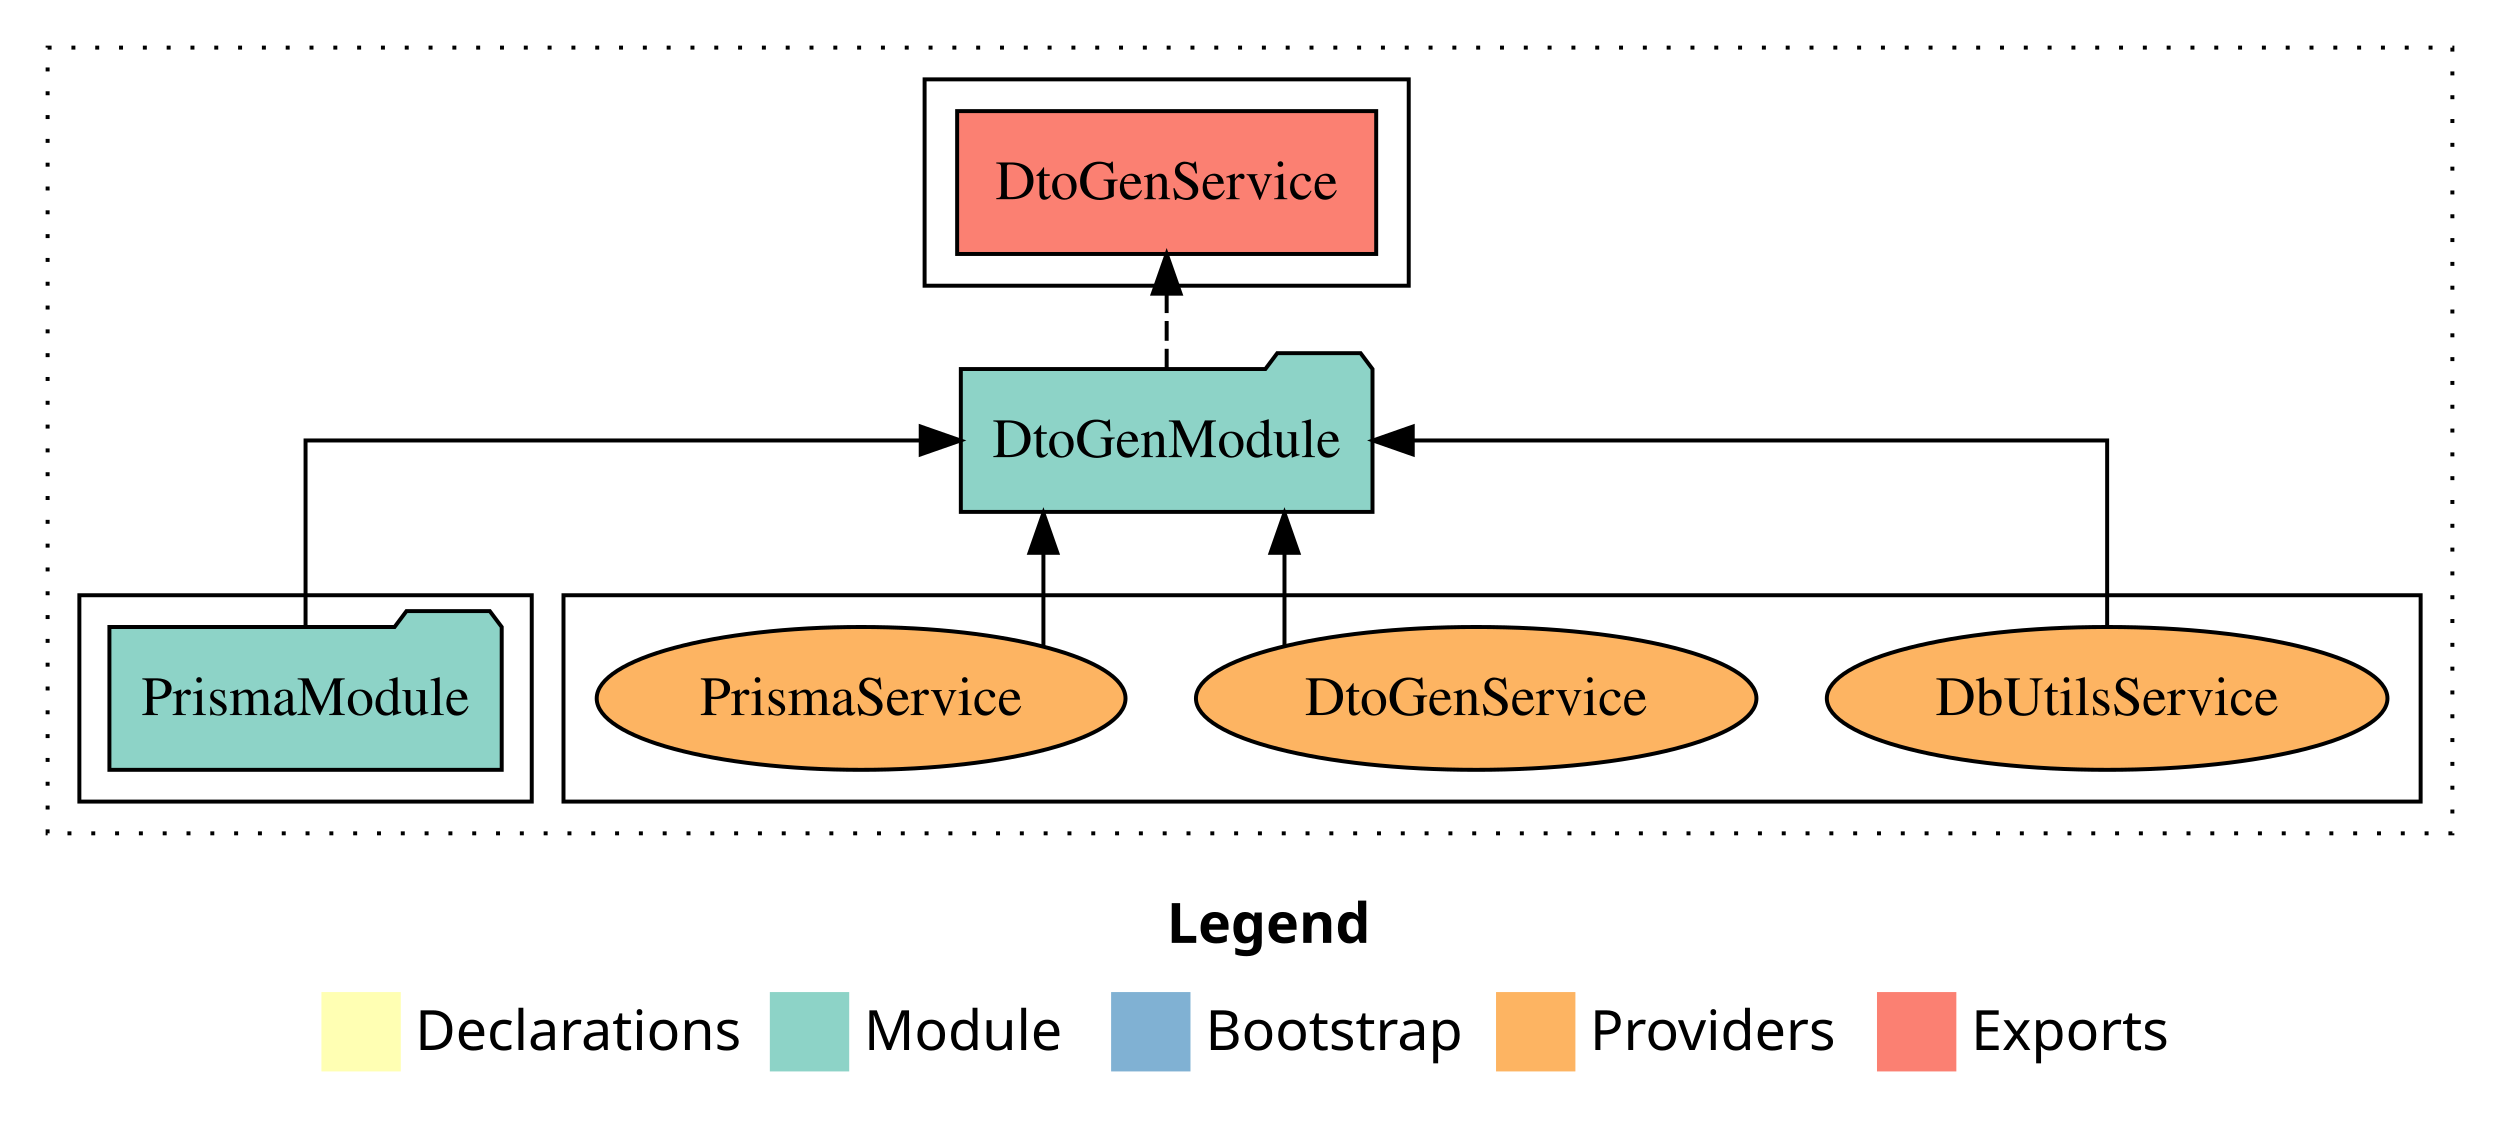
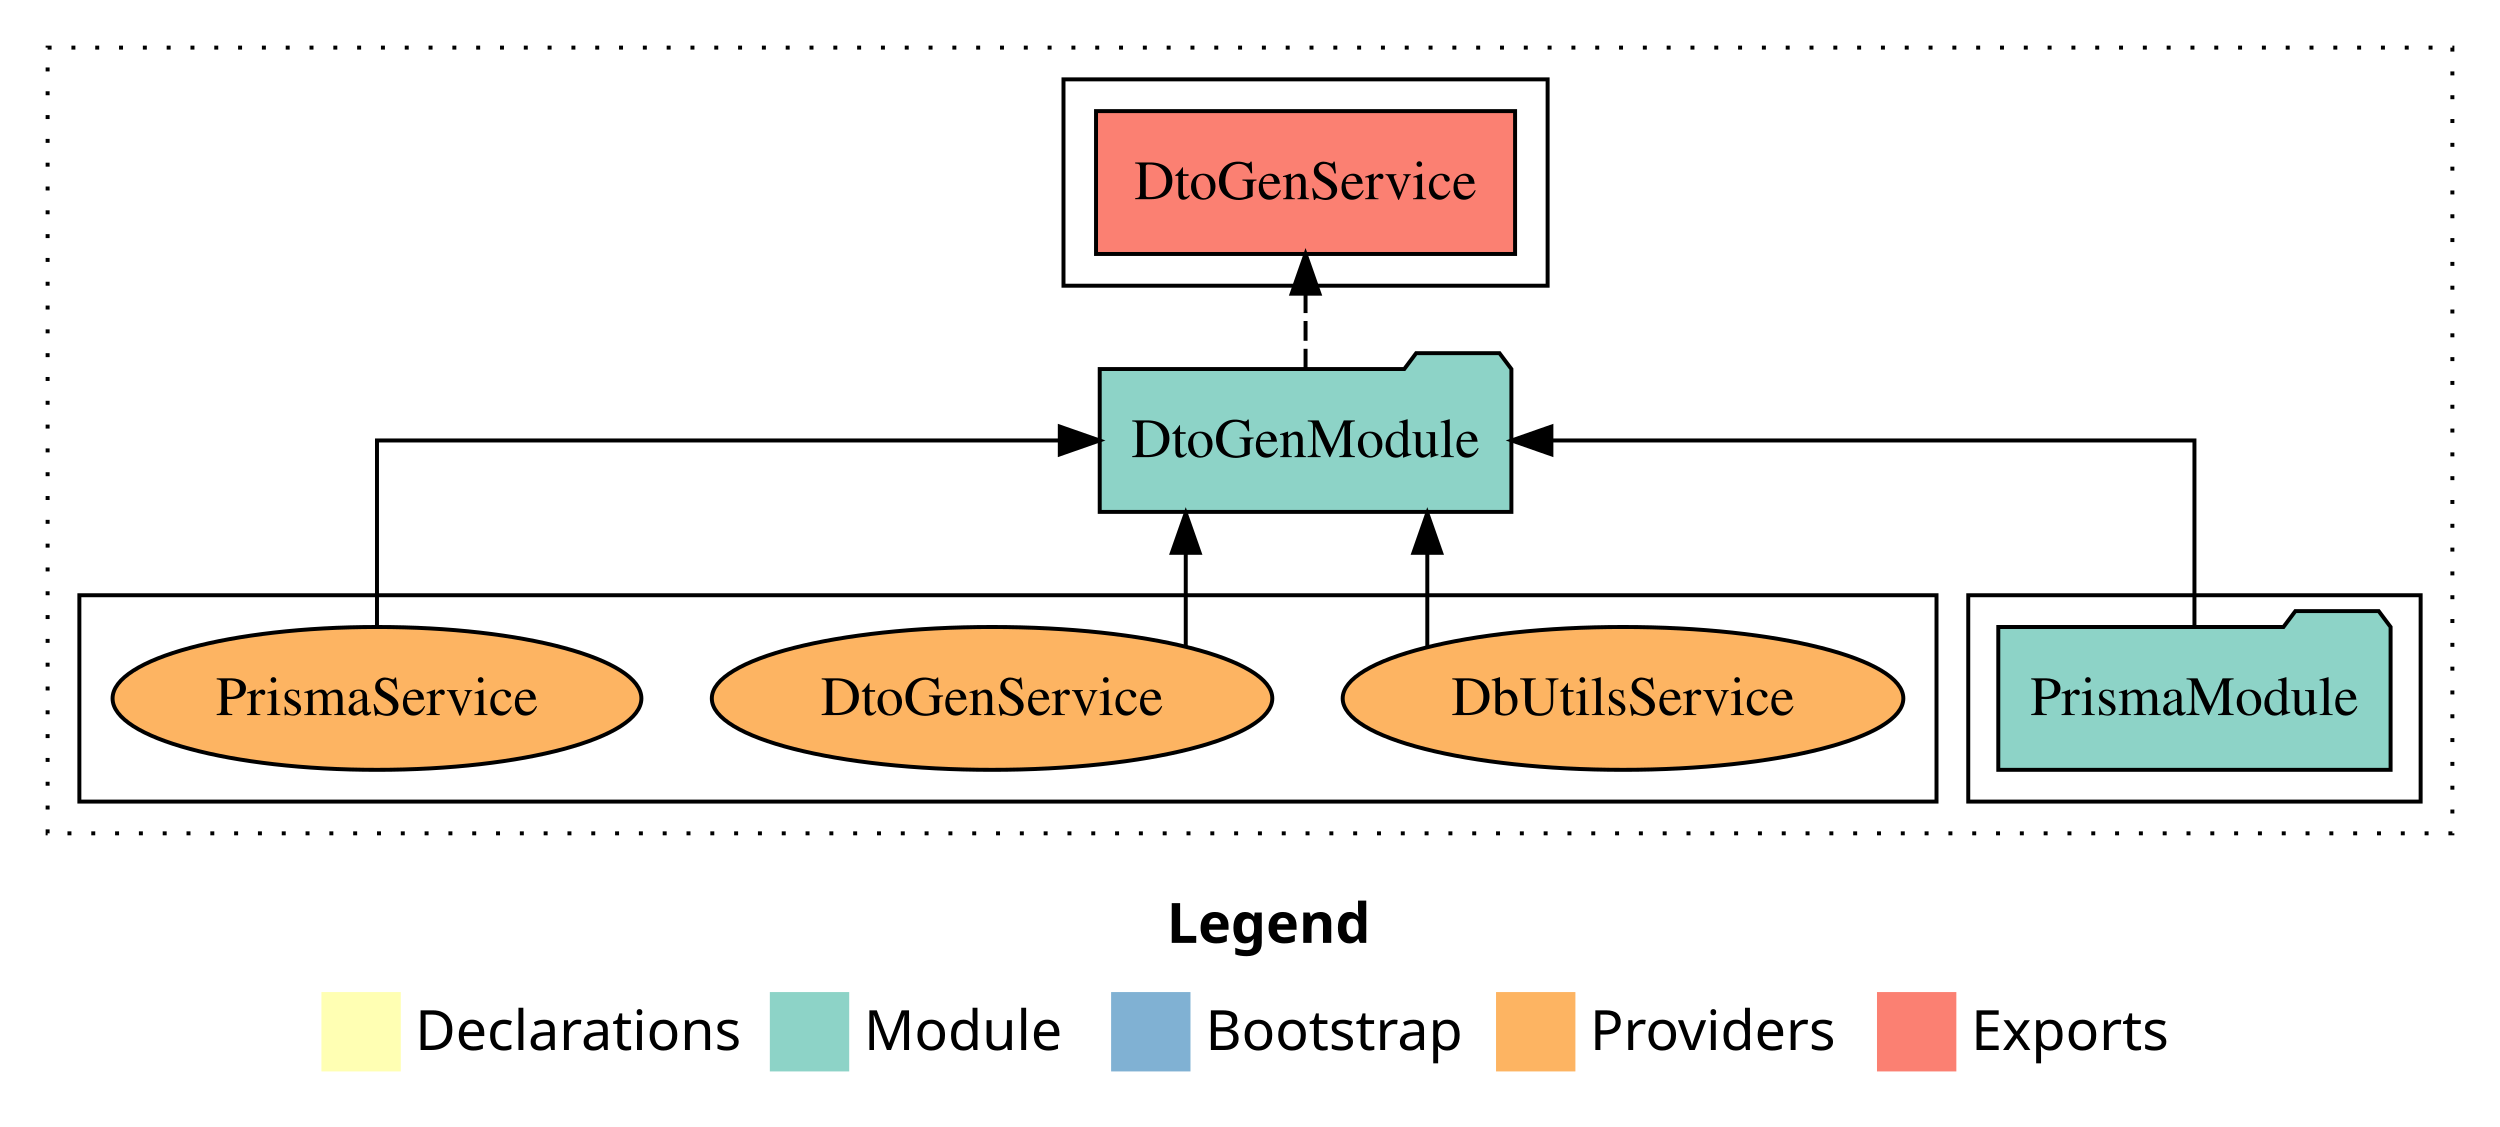
<svg xmlns="http://www.w3.org/2000/svg" width="630pt" height="284pt" viewBox="0.00 0.00 630.00 284.00">
  <g id="graph0" class="graph" transform="scale(1 1) rotate(0) translate(4 280)">
    <polygon fill="white" stroke="transparent" points="-4,4 -4,-280 626,-280 626,4 -4,4" />
    <text text-anchor="start" x="290.01" y="-42.4" font-family="Times-12" font-weight="bold" font-size="14.00">Legend</text>
    <polygon fill="#ffffb3" stroke="transparent" points="77,-10 77,-30 97,-30 97,-10 77,-10" />
    <text text-anchor="start" x="100.63" y="-15.4" font-family="Times-12" font-size="14.00">  Declarations</text>
    <polygon fill="#8dd3c7" stroke="transparent" points="190,-10 190,-30 210,-30 210,-10 190,-10" />
    <text text-anchor="start" x="213.73" y="-15.4" font-family="Times-12" font-size="14.00">  Module</text>
    <polygon fill="#80b1d3" stroke="transparent" points="276,-10 276,-30 296,-30 296,-10 276,-10" />
    <text text-anchor="start" x="299.78" y="-15.4" font-family="Times-12" font-size="14.00">  Bootstrap</text>
    <polygon fill="#fdb462" stroke="transparent" points="373,-10 373,-30 393,-30 393,-10 373,-10" />
    <text text-anchor="start" x="396.67" y="-15.4" font-family="Times-12" font-size="14.00">  Providers</text>
    <polygon fill="#fb8072" stroke="transparent" points="469,-10 469,-30 489,-30 489,-10 469,-10" />
    <text text-anchor="start" x="492.73" y="-15.4" font-family="Times-12" font-size="14.00">  Exports</text>
    <g id="clust1" class="cluster">
      <polygon fill="none" stroke="black" stroke-dasharray="1,5" points="8,-70 8,-268 614,-268 614,-70 8,-70" />
    </g>
-     <g id="clust6" class="cluster">
-       <polygon fill="none" stroke="black" points="138,-78 138,-130 606,-130 606,-78 138,-78" />
-     </g>
    <g id="clust3" class="cluster">
-       <polygon fill="none" stroke="black" points="16,-78 16,-130 130,-130 130,-78 16,-78" />
+       <polygon fill="none" stroke="black" points="492,-78 492,-130 606,-130 606,-78 492,-78" />
    </g>
    <g id="clust4" class="cluster">
-       <polygon fill="none" stroke="black" points="229,-208 229,-260 351,-260 351,-208 229,-208" />
+       <polygon fill="none" stroke="black" points="264,-208 264,-260 386,-260 386,-208 264,-208" />
+     </g>
+     <g id="clust6" class="cluster">
+       <polygon fill="none" stroke="black" points="16,-78 16,-130 484,-130 484,-78 16,-78" />
    </g>
    <g id="node1" class="node">
-       <polygon fill="#8dd3c7" stroke="black" points="122.43,-122 119.43,-126 98.43,-126 95.43,-122 23.57,-122 23.57,-86 122.43,-86 122.43,-122" />
-       <text text-anchor="middle" x="73" y="-99.8" font-family="Times,serif" font-size="14.00">PrismaModule</text>
+       <polygon fill="#8dd3c7" stroke="black" points="598.43,-122 595.43,-126 574.43,-126 571.43,-122 499.57,-122 499.57,-86 598.43,-86 598.43,-122" />
+       <text text-anchor="middle" x="549" y="-99.8" font-family="Times,serif" font-size="14.00">PrismaModule</text>
    </g>
    <g id="node2" class="node">
-       <polygon fill="#8dd3c7" stroke="black" points="341.87,-187 338.87,-191 317.87,-191 314.87,-187 238.13,-187 238.13,-151 341.87,-151 341.87,-187" />
-       <text text-anchor="middle" x="290" y="-164.8" font-family="Times,serif" font-size="14.00">DtoGenModule</text>
+       <polygon fill="#8dd3c7" stroke="black" points="376.87,-187 373.87,-191 352.87,-191 349.87,-187 273.13,-187 273.13,-151 376.87,-151 376.87,-187" />
+       <text text-anchor="middle" x="325" y="-164.8" font-family="Times,serif" font-size="14.00">DtoGenModule</text>
    </g>
    <g id="edge1" class="edge">
-       <path fill="none" stroke="black" d="M73,-122.11C73,-141.34 73,-169 73,-169 73,-169 228.02,-169 228.02,-169" />
-       <polygon fill="black" stroke="black" points="228.02,-172.5 238.02,-169 228.02,-165.5 228.02,-172.5" />
+       <path fill="none" stroke="black" d="M549,-122.11C549,-141.34 549,-169 549,-169 549,-169 386.95,-169 386.95,-169" />
+       <polygon fill="black" stroke="black" points="386.95,-165.5 376.95,-169 386.95,-172.5 386.95,-165.5" />
    </g>
    <g id="node3" class="node">
-       <polygon fill="#fb8072" stroke="black" points="342.8,-252 237.2,-252 237.2,-216 342.8,-216 342.8,-252" />
-       <text text-anchor="middle" x="290" y="-229.8" font-family="Times,serif" font-size="14.00">DtoGenService </text>
+       <polygon fill="#fb8072" stroke="black" points="377.8,-252 272.2,-252 272.2,-216 377.8,-216 377.8,-252" />
+       <text text-anchor="middle" x="325" y="-229.8" font-family="Times,serif" font-size="14.00">DtoGenService </text>
    </g>
    <g id="edge2" class="edge">
-       <path fill="none" stroke="black" stroke-dasharray="5,2" d="M290,-187.11C290,-187.11 290,-205.99 290,-205.99" />
-       <polygon fill="black" stroke="black" points="286.5,-205.99 290,-215.99 293.5,-205.99 286.5,-205.99" />
+       <path fill="none" stroke="black" stroke-dasharray="5,2" d="M325,-187.11C325,-187.11 325,-205.99 325,-205.99" />
+       <polygon fill="black" stroke="black" points="321.5,-205.99 325,-215.99 328.5,-205.99 321.5,-205.99" />
    </g>
    <g id="node4" class="node">
-       <ellipse fill="#fdb462" stroke="black" cx="527" cy="-104" rx="70.64" ry="18" />
-       <text text-anchor="middle" x="527" y="-99.8" font-family="Times,serif" font-size="14.00">DbUtilsService</text>
+       <ellipse fill="#fdb462" stroke="black" cx="405" cy="-104" rx="70.64" ry="18" />
+       <text text-anchor="middle" x="405" y="-99.8" font-family="Times,serif" font-size="14.00">DbUtilsService</text>
    </g>
    <g id="edge3" class="edge">
-       <path fill="none" stroke="black" d="M527,-122.11C527,-141.34 527,-169 527,-169 527,-169 352.01,-169 352.01,-169" />
-       <polygon fill="black" stroke="black" points="352.01,-165.5 342.01,-169 352.01,-172.5 352.01,-165.5" />
+       <path fill="none" stroke="black" d="M355.68,-117.15C355.68,-117.15 355.68,-140.69 355.68,-140.69" />
+       <polygon fill="black" stroke="black" points="352.18,-140.69 355.68,-150.69 359.18,-140.69 352.18,-140.69" />
    </g>
    <g id="node5" class="node">
-       <ellipse fill="#fdb462" stroke="black" cx="368" cy="-104" rx="70.62" ry="18" />
-       <text text-anchor="middle" x="368" y="-99.8" font-family="Times,serif" font-size="14.00">DtoGenService</text>
+       <ellipse fill="#fdb462" stroke="black" cx="246" cy="-104" rx="70.62" ry="18" />
+       <text text-anchor="middle" x="246" y="-99.8" font-family="Times,serif" font-size="14.00">DtoGenService</text>
    </g>
    <g id="edge4" class="edge">
-       <path fill="none" stroke="black" d="M319.69,-117.15C319.69,-117.15 319.69,-140.69 319.69,-140.69" />
-       <polygon fill="black" stroke="black" points="316.19,-140.69 319.69,-150.69 323.19,-140.69 316.19,-140.69" />
+       <path fill="none" stroke="black" d="M294.81,-117.15C294.81,-117.15 294.81,-140.69 294.81,-140.69" />
+       <polygon fill="black" stroke="black" points="291.31,-140.69 294.81,-150.69 298.31,-140.69 291.31,-140.69" />
    </g>
    <g id="node6" class="node">
-       <ellipse fill="#fdb462" stroke="black" cx="213" cy="-104" rx="66.63" ry="18" />
-       <text text-anchor="middle" x="213" y="-99.8" font-family="Times,serif" font-size="14.00">PrismaService</text>
+       <ellipse fill="#fdb462" stroke="black" cx="91" cy="-104" rx="66.63" ry="18" />
+       <text text-anchor="middle" x="91" y="-99.8" font-family="Times,serif" font-size="14.00">PrismaService</text>
    </g>
    <g id="edge5" class="edge">
-       <path fill="none" stroke="black" d="M258.94,-117.15C258.94,-117.15 258.94,-140.69 258.94,-140.69" />
-       <polygon fill="black" stroke="black" points="255.44,-140.69 258.94,-150.69 262.44,-140.69 255.44,-140.69" />
+       <path fill="none" stroke="black" d="M91,-122.11C91,-141.34 91,-169 91,-169 91,-169 263.07,-169 263.07,-169" />
+       <polygon fill="black" stroke="black" points="263.07,-172.5 273.07,-169 263.07,-165.5 263.07,-172.5" />
    </g>
  </g>
</svg>
